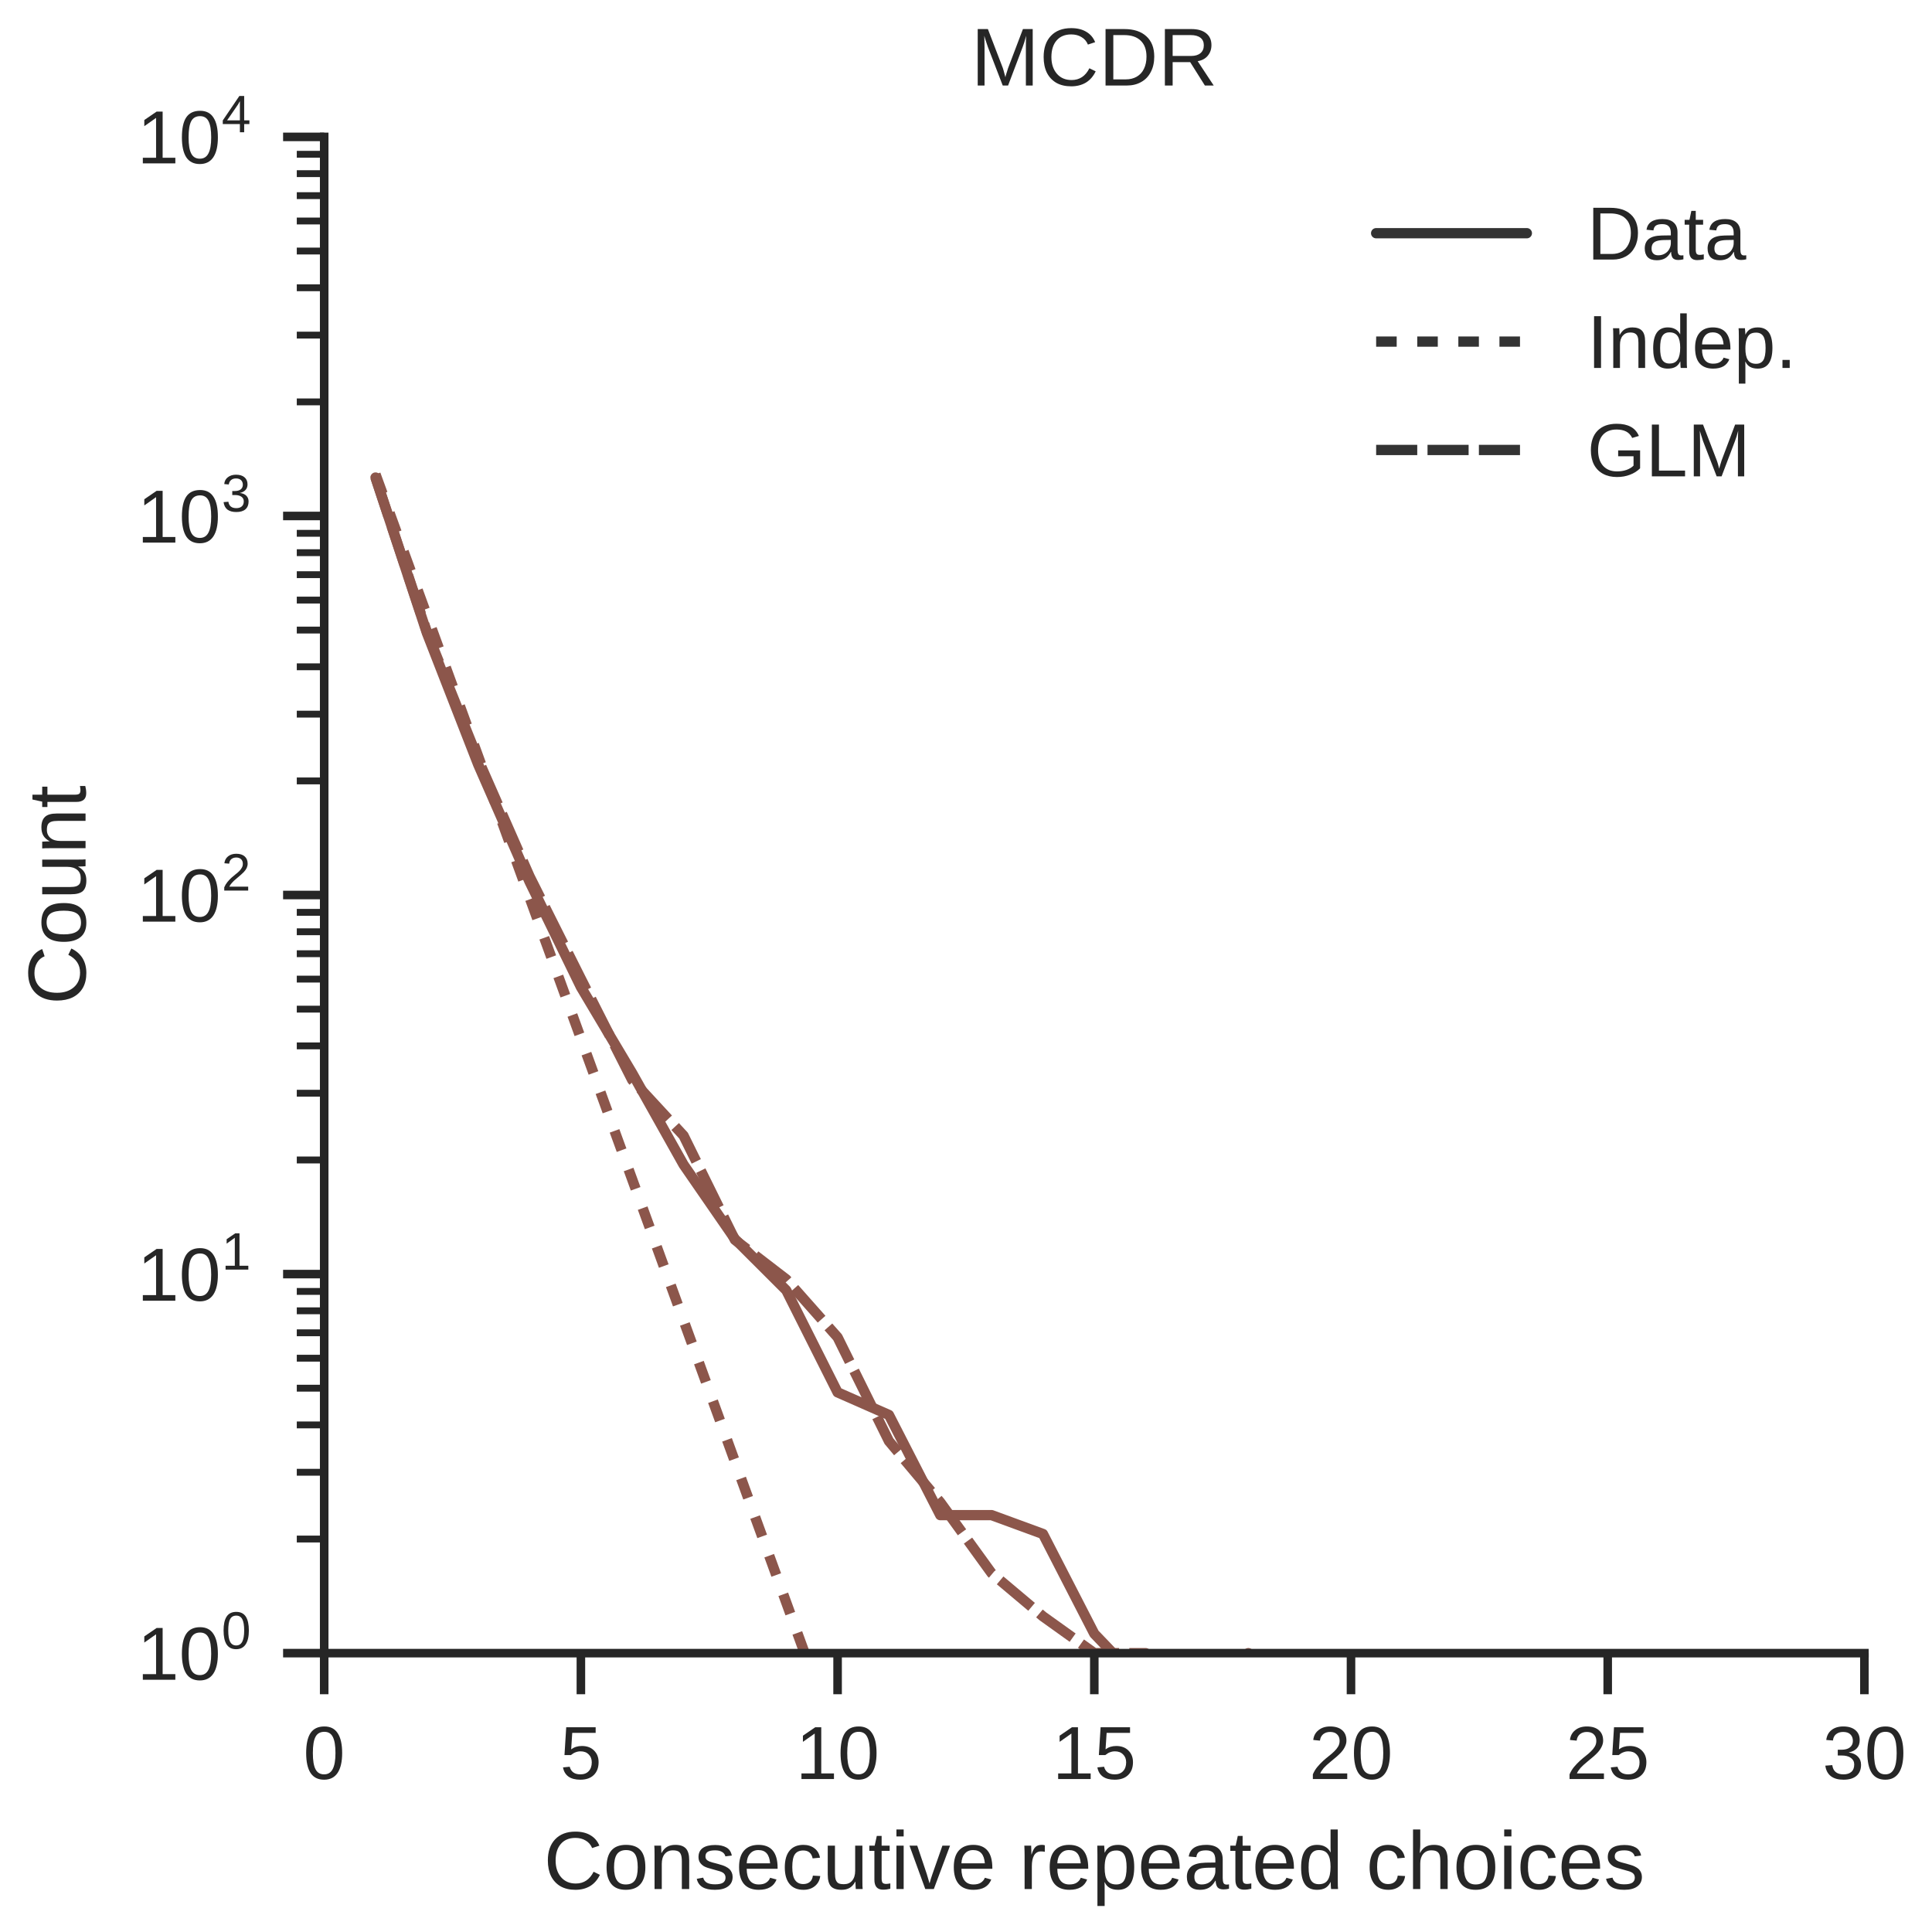
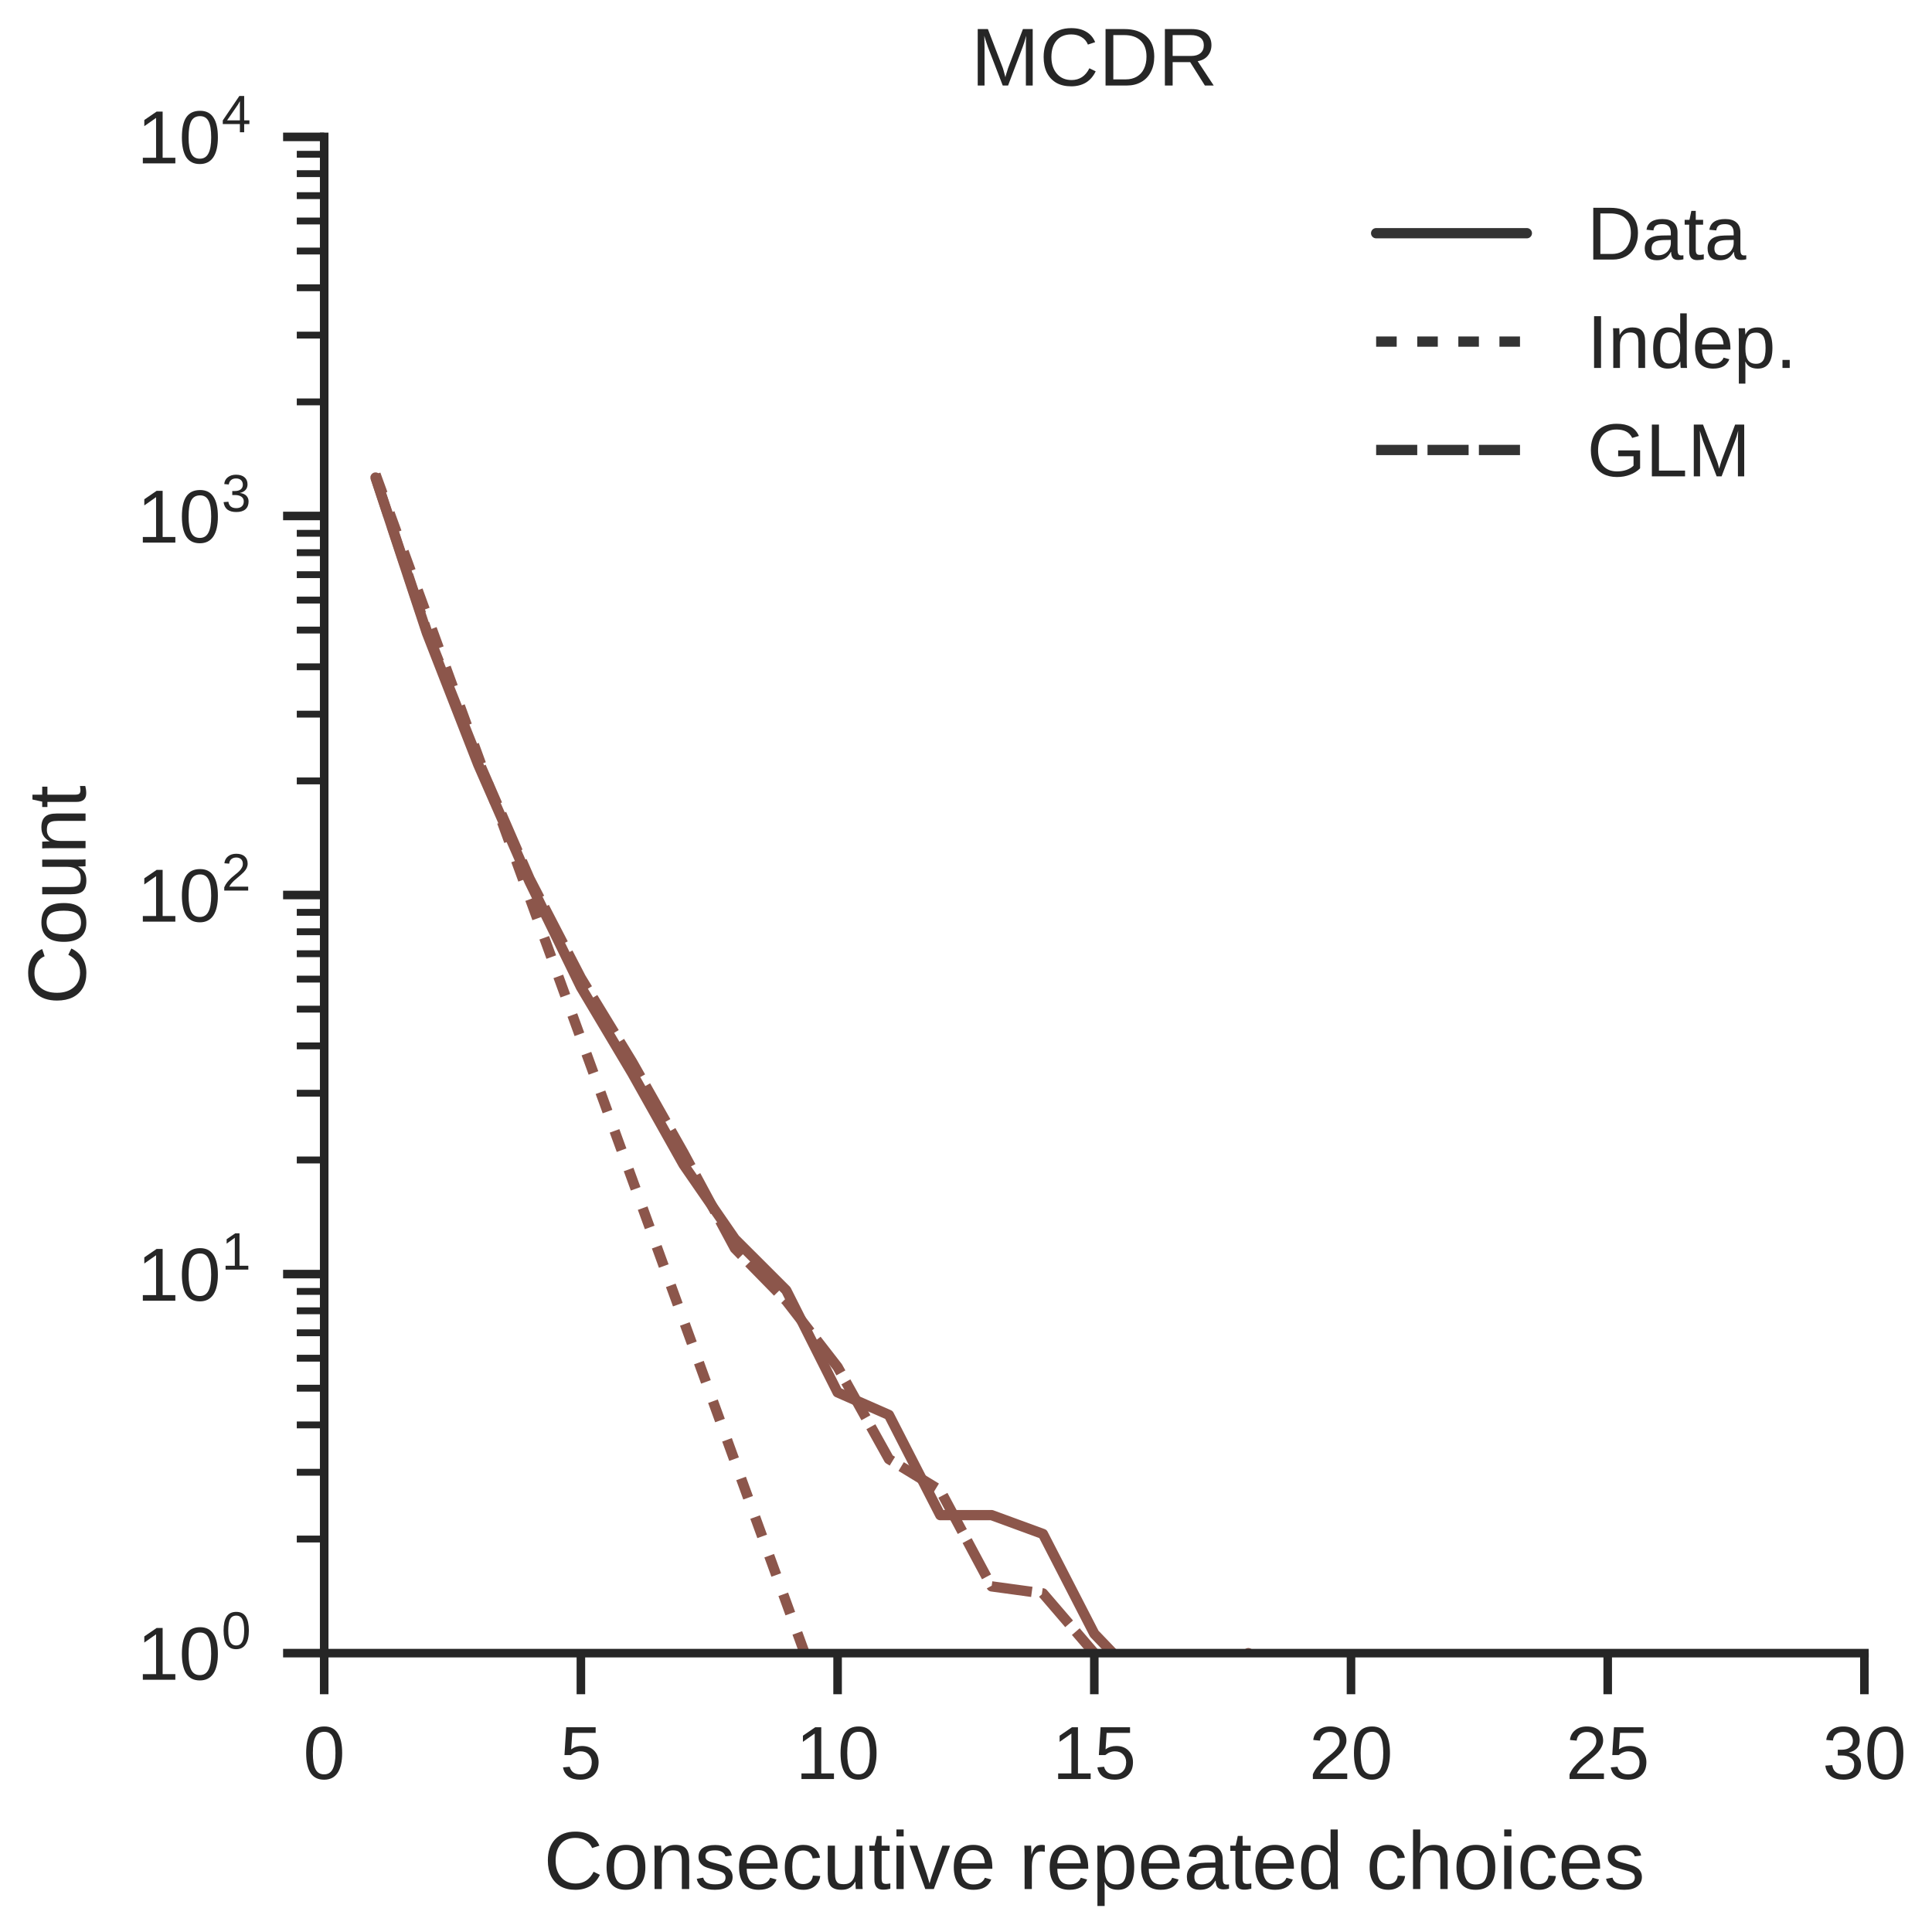
<svg xmlns="http://www.w3.org/2000/svg" xmlns:xlink="http://www.w3.org/1999/xlink" width="225.638pt" height="225.638pt" viewBox="0 0 225.638 225.638" version="1.1">
  <defs>
    <style type="text/css">*{stroke-linejoin: round; stroke-linecap: butt}</style>
  </defs>
  <g id="figure_1">
    <g id="patch_1">
      <path d="M 0 225.638  L 225.638 225.638  L 225.638 0  L 0 0  z " style="fill: #ffffff" />
    </g>
    <g id="axes_1">
      <g id="patch_2">
        <path d="M 37.862 193.07  L 217.744 193.07  L 217.744 15.989  L 37.862 15.989  z " style="fill: #ffffff" />
      </g>
      <g id="matplotlib.axis_1">
        <g id="xtick_1">
          <g id="line2d_1">
            <defs>
-               <path id="mc0ea307400" d="M 0 0  L 0 4.8  " style="stroke: #262626" />
+               <path id="me4e1220752" d="M 0 0  L 0 4.8  " style="stroke: #262626" />
            </defs>
            <g>
-               <use xlink:href="#mc0ea307400" x="37.862" y="193.07" style="fill: #262626; stroke: #262626" />
+               <use xlink:href="#me4e1220752" x="37.862" y="193.07" style="fill: #262626; stroke: #262626" />
            </g>
          </g>
          <g id="text_1">
            <text style="font-size: 8.8px; font-family: 'Arial', 'DejaVu Sans', 'Liberation Sans', 'Bitstream Vera Sans', sans-serif; text-anchor: middle; fill: #262626" x="37.862" y="207.776" transform="rotate(-0 37.86162 207.7762)">0</text>
          </g>
        </g>
        <g id="xtick_2">
          <g id="line2d_2">
            <g>
-               <use xlink:href="#mc0ea307400" x="67.842" y="193.07" style="fill: #262626; stroke: #262626" />
+               <use xlink:href="#me4e1220752" x="67.842" y="193.07" style="fill: #262626; stroke: #262626" />
            </g>
          </g>
          <g id="text_2">
            <text style="font-size: 8.8px; font-family: 'Arial', 'DejaVu Sans', 'Liberation Sans', 'Bitstream Vera Sans', sans-serif; text-anchor: middle; fill: #262626" x="67.842" y="207.776" transform="rotate(-0 67.842 207.7762)">5</text>
          </g>
        </g>
        <g id="xtick_3">
          <g id="line2d_3">
            <g>
-               <use xlink:href="#mc0ea307400" x="97.822" y="193.07" style="fill: #262626; stroke: #262626" />
+               <use xlink:href="#me4e1220752" x="97.822" y="193.07" style="fill: #262626; stroke: #262626" />
            </g>
          </g>
          <g id="text_3">
            <text style="font-size: 8.8px; font-family: 'Arial', 'DejaVu Sans', 'Liberation Sans', 'Bitstream Vera Sans', sans-serif; text-anchor: middle; fill: #262626" x="97.822" y="207.776" transform="rotate(-0 97.82239 207.7762)">10</text>
          </g>
        </g>
        <g id="xtick_4">
          <g id="line2d_4">
            <g>
-               <use xlink:href="#mc0ea307400" x="127.803" y="193.07" style="fill: #262626; stroke: #262626" />
+               <use xlink:href="#me4e1220752" x="127.803" y="193.07" style="fill: #262626; stroke: #262626" />
            </g>
          </g>
          <g id="text_4">
            <text style="font-size: 8.8px; font-family: 'Arial', 'DejaVu Sans', 'Liberation Sans', 'Bitstream Vera Sans', sans-serif; text-anchor: middle; fill: #262626" x="127.803" y="207.776" transform="rotate(-0 127.8028 207.7762)">15</text>
          </g>
        </g>
        <g id="xtick_5">
          <g id="line2d_5">
            <g>
-               <use xlink:href="#mc0ea307400" x="157.783" y="193.07" style="fill: #262626; stroke: #262626" />
+               <use xlink:href="#me4e1220752" x="157.783" y="193.07" style="fill: #262626; stroke: #262626" />
            </g>
          </g>
          <g id="text_5">
            <text style="font-size: 8.8px; font-family: 'Arial', 'DejaVu Sans', 'Liberation Sans', 'Bitstream Vera Sans', sans-serif; text-anchor: middle; fill: #262626" x="157.783" y="207.776" transform="rotate(-0 157.7832 207.7762)">20</text>
          </g>
        </g>
        <g id="xtick_6">
          <g id="line2d_6">
            <g>
-               <use xlink:href="#mc0ea307400" x="187.764" y="193.07" style="fill: #262626; stroke: #262626" />
+               <use xlink:href="#me4e1220752" x="187.764" y="193.07" style="fill: #262626; stroke: #262626" />
            </g>
          </g>
          <g id="text_6">
            <text style="font-size: 8.8px; font-family: 'Arial', 'DejaVu Sans', 'Liberation Sans', 'Bitstream Vera Sans', sans-serif; text-anchor: middle; fill: #262626" x="187.764" y="207.776" transform="rotate(-0 187.7635 207.7762)">25</text>
          </g>
        </g>
        <g id="xtick_7">
          <g id="line2d_7">
            <g>
-               <use xlink:href="#mc0ea307400" x="217.744" y="193.07" style="fill: #262626; stroke: #262626" />
+               <use xlink:href="#me4e1220752" x="217.744" y="193.07" style="fill: #262626; stroke: #262626" />
            </g>
          </g>
          <g id="text_7">
            <text style="font-size: 8.8px; font-family: 'Arial', 'DejaVu Sans', 'Liberation Sans', 'Bitstream Vera Sans', sans-serif; text-anchor: middle; fill: #262626" x="217.744" y="207.776" transform="rotate(-0 217.7439 207.7762)">30</text>
          </g>
        </g>
        <g id="text_8">
          <text style="font-size: 9.6px; font-family: 'Arial', 'DejaVu Sans', 'Liberation Sans', 'Bitstream Vera Sans', sans-serif; text-anchor: middle; fill: #262626" x="127.803" y="220.617" transform="rotate(-0 127.8028 220.6172)">Consecutive repeated choices</text>
        </g>
      </g>
      <g id="matplotlib.axis_2">
        <g id="ytick_1">
          <g id="line2d_8">
            <defs>
-               <path id="mc1e93e3b94" d="M 0 0  L -4.8 0  " style="stroke: #262626" />
+               <path id="m20dd60e423" d="M 0 0  L -4.8 0  " style="stroke: #262626" />
            </defs>
            <g>
-               <use xlink:href="#mc1e93e3b94" x="37.862" y="193.07" style="fill: #262626; stroke: #262626" />
+               <use xlink:href="#m20dd60e423" x="37.862" y="193.07" style="fill: #262626; stroke: #262626" />
            </g>
          </g>
          <g id="text_9">
            <g style="fill: #262626" transform="translate(16.00962 197.1176)">
              <text>
                <tspan x="0" y="-0.936" style="font-size: 8.8px; font-family: 'Arial'; fill: #262626">1</tspan>
                <tspan x="4.892" y="-0.936" style="font-size: 8.8px; font-family: 'Arial'; fill: #262626">0</tspan>
                <tspan x="9.869" y="-4.57" style="font-size: 6.16px; font-family: 'Arial'; fill: #262626">0</tspan>
              </text>
            </g>
          </g>
        </g>
        <g id="ytick_2">
          <g id="line2d_9">
            <g>
-               <use xlink:href="#mc1e93e3b94" x="37.862" y="148.8" style="fill: #262626; stroke: #262626" />
+               <use xlink:href="#m20dd60e423" x="37.862" y="148.8" style="fill: #262626; stroke: #262626" />
            </g>
          </g>
          <g id="text_10">
            <g style="fill: #262626" transform="translate(16.00962 152.8475)">
              <text>
                <tspan x="0" y="-0.936" style="font-size: 8.8px; font-family: 'Arial'; fill: #262626">1</tspan>
                <tspan x="4.892" y="-0.936" style="font-size: 8.8px; font-family: 'Arial'; fill: #262626">0</tspan>
                <tspan x="9.869" y="-4.57" style="font-size: 6.16px; font-family: 'Arial'; fill: #262626">1</tspan>
              </text>
            </g>
          </g>
        </g>
        <g id="ytick_3">
          <g id="line2d_10">
            <g>
-               <use xlink:href="#mc1e93e3b94" x="37.862" y="104.529" style="fill: #262626; stroke: #262626" />
+               <use xlink:href="#m20dd60e423" x="37.862" y="104.529" style="fill: #262626; stroke: #262626" />
            </g>
          </g>
          <g id="text_11">
            <g style="fill: #262626" transform="translate(16.00962 108.5774)">
              <text>
                <tspan x="0" y="-0.936" style="font-size: 8.8px; font-family: 'Arial'; fill: #262626">1</tspan>
                <tspan x="4.892" y="-0.936" style="font-size: 8.8px; font-family: 'Arial'; fill: #262626">0</tspan>
                <tspan x="9.869" y="-4.57" style="font-size: 6.16px; font-family: 'Arial'; fill: #262626">2</tspan>
              </text>
            </g>
          </g>
        </g>
        <g id="ytick_4">
          <g id="line2d_11">
            <g>
-               <use xlink:href="#mc1e93e3b94" x="37.862" y="60.259" style="fill: #262626; stroke: #262626" />
+               <use xlink:href="#m20dd60e423" x="37.862" y="60.259" style="fill: #262626; stroke: #262626" />
            </g>
          </g>
          <g id="text_12">
            <g style="fill: #262626" transform="translate(16.00962 64.30737)">
              <text>
                <tspan x="0" y="-0.936" style="font-size: 8.8px; font-family: 'Arial'; fill: #262626">1</tspan>
                <tspan x="4.892" y="-0.936" style="font-size: 8.8px; font-family: 'Arial'; fill: #262626">0</tspan>
                <tspan x="9.869" y="-4.57" style="font-size: 6.16px; font-family: 'Arial'; fill: #262626">3</tspan>
              </text>
            </g>
          </g>
        </g>
        <g id="ytick_5">
          <g id="line2d_12">
            <g>
-               <use xlink:href="#mc1e93e3b94" x="37.862" y="15.989" style="fill: #262626; stroke: #262626" />
+               <use xlink:href="#m20dd60e423" x="37.862" y="15.989" style="fill: #262626; stroke: #262626" />
            </g>
          </g>
          <g id="text_13">
            <g style="fill: #262626" transform="translate(16.00962 20.0373)">
              <text>
                <tspan x="0" y="-0.958" style="font-size: 8.8px; font-family: 'Arial'; fill: #262626">1</tspan>
                <tspan x="4.892" y="-0.958" style="font-size: 8.8px; font-family: 'Arial'; fill: #262626">0</tspan>
                <tspan x="9.869" y="-4.592" style="font-size: 6.16px; font-family: 'Arial'; fill: #262626">4</tspan>
              </text>
            </g>
          </g>
        </g>
        <g id="ytick_6">
          <g id="line2d_13">
            <defs>
-               <path id="m9de1931aaf" d="M 0 0  L -3.2 0  " style="stroke: #262626; stroke-width: 0.8" />
+               <path id="mcf130d6df6" d="M 0 0  L -3.2 0  " style="stroke: #262626; stroke-width: 0.8" />
            </defs>
            <g>
-               <use xlink:href="#m9de1931aaf" x="37.862" y="179.743" style="fill: #262626; stroke: #262626; stroke-width: 0.8" />
+               <use xlink:href="#mcf130d6df6" x="37.862" y="179.743" style="fill: #262626; stroke: #262626; stroke-width: 0.8" />
            </g>
          </g>
        </g>
        <g id="ytick_7">
          <g id="line2d_14">
            <g>
-               <use xlink:href="#m9de1931aaf" x="37.862" y="171.947" style="fill: #262626; stroke: #262626; stroke-width: 0.8" />
+               <use xlink:href="#mcf130d6df6" x="37.862" y="171.947" style="fill: #262626; stroke: #262626; stroke-width: 0.8" />
            </g>
          </g>
        </g>
        <g id="ytick_8">
          <g id="line2d_15">
            <g>
-               <use xlink:href="#m9de1931aaf" x="37.862" y="166.416" style="fill: #262626; stroke: #262626; stroke-width: 0.8" />
+               <use xlink:href="#mcf130d6df6" x="37.862" y="166.416" style="fill: #262626; stroke: #262626; stroke-width: 0.8" />
            </g>
          </g>
        </g>
        <g id="ytick_9">
          <g id="line2d_16">
            <g>
-               <use xlink:href="#m9de1931aaf" x="37.862" y="162.126" style="fill: #262626; stroke: #262626; stroke-width: 0.8" />
+               <use xlink:href="#mcf130d6df6" x="37.862" y="162.126" style="fill: #262626; stroke: #262626; stroke-width: 0.8" />
            </g>
          </g>
        </g>
        <g id="ytick_10">
          <g id="line2d_17">
            <g>
-               <use xlink:href="#m9de1931aaf" x="37.862" y="158.621" style="fill: #262626; stroke: #262626; stroke-width: 0.8" />
+               <use xlink:href="#mcf130d6df6" x="37.862" y="158.621" style="fill: #262626; stroke: #262626; stroke-width: 0.8" />
            </g>
          </g>
        </g>
        <g id="ytick_11">
          <g id="line2d_18">
            <g>
-               <use xlink:href="#m9de1931aaf" x="37.862" y="155.657" style="fill: #262626; stroke: #262626; stroke-width: 0.8" />
+               <use xlink:href="#mcf130d6df6" x="37.862" y="155.657" style="fill: #262626; stroke: #262626; stroke-width: 0.8" />
            </g>
          </g>
        </g>
        <g id="ytick_12">
          <g id="line2d_19">
            <g>
-               <use xlink:href="#m9de1931aaf" x="37.862" y="153.09" style="fill: #262626; stroke: #262626; stroke-width: 0.8" />
+               <use xlink:href="#mcf130d6df6" x="37.862" y="153.09" style="fill: #262626; stroke: #262626; stroke-width: 0.8" />
            </g>
          </g>
        </g>
        <g id="ytick_13">
          <g id="line2d_20">
            <g>
-               <use xlink:href="#m9de1931aaf" x="37.862" y="150.825" style="fill: #262626; stroke: #262626; stroke-width: 0.8" />
+               <use xlink:href="#mcf130d6df6" x="37.862" y="150.825" style="fill: #262626; stroke: #262626; stroke-width: 0.8" />
            </g>
          </g>
        </g>
        <g id="ytick_14">
          <g id="line2d_21">
            <g>
-               <use xlink:href="#m9de1931aaf" x="37.862" y="135.473" style="fill: #262626; stroke: #262626; stroke-width: 0.8" />
+               <use xlink:href="#mcf130d6df6" x="37.862" y="135.473" style="fill: #262626; stroke: #262626; stroke-width: 0.8" />
            </g>
          </g>
        </g>
        <g id="ytick_15">
          <g id="line2d_22">
            <g>
-               <use xlink:href="#m9de1931aaf" x="37.862" y="127.677" style="fill: #262626; stroke: #262626; stroke-width: 0.8" />
+               <use xlink:href="#mcf130d6df6" x="37.862" y="127.677" style="fill: #262626; stroke: #262626; stroke-width: 0.8" />
            </g>
          </g>
        </g>
        <g id="ytick_16">
          <g id="line2d_23">
            <g>
-               <use xlink:href="#m9de1931aaf" x="37.862" y="122.146" style="fill: #262626; stroke: #262626; stroke-width: 0.8" />
+               <use xlink:href="#mcf130d6df6" x="37.862" y="122.146" style="fill: #262626; stroke: #262626; stroke-width: 0.8" />
            </g>
          </g>
        </g>
        <g id="ytick_17">
          <g id="line2d_24">
            <g>
-               <use xlink:href="#m9de1931aaf" x="37.862" y="117.856" style="fill: #262626; stroke: #262626; stroke-width: 0.8" />
+               <use xlink:href="#mcf130d6df6" x="37.862" y="117.856" style="fill: #262626; stroke: #262626; stroke-width: 0.8" />
            </g>
          </g>
        </g>
        <g id="ytick_18">
          <g id="line2d_25">
            <g>
-               <use xlink:href="#m9de1931aaf" x="37.862" y="114.351" style="fill: #262626; stroke: #262626; stroke-width: 0.8" />
+               <use xlink:href="#mcf130d6df6" x="37.862" y="114.351" style="fill: #262626; stroke: #262626; stroke-width: 0.8" />
            </g>
          </g>
        </g>
        <g id="ytick_19">
          <g id="line2d_26">
            <g>
-               <use xlink:href="#m9de1931aaf" x="37.862" y="111.387" style="fill: #262626; stroke: #262626; stroke-width: 0.8" />
+               <use xlink:href="#mcf130d6df6" x="37.862" y="111.387" style="fill: #262626; stroke: #262626; stroke-width: 0.8" />
            </g>
          </g>
        </g>
        <g id="ytick_20">
          <g id="line2d_27">
            <g>
-               <use xlink:href="#m9de1931aaf" x="37.862" y="108.82" style="fill: #262626; stroke: #262626; stroke-width: 0.8" />
+               <use xlink:href="#mcf130d6df6" x="37.862" y="108.82" style="fill: #262626; stroke: #262626; stroke-width: 0.8" />
            </g>
          </g>
        </g>
        <g id="ytick_21">
          <g id="line2d_28">
            <g>
-               <use xlink:href="#m9de1931aaf" x="37.862" y="106.555" style="fill: #262626; stroke: #262626; stroke-width: 0.8" />
+               <use xlink:href="#mcf130d6df6" x="37.862" y="106.555" style="fill: #262626; stroke: #262626; stroke-width: 0.8" />
            </g>
          </g>
        </g>
        <g id="ytick_22">
          <g id="line2d_29">
            <g>
-               <use xlink:href="#m9de1931aaf" x="37.862" y="91.203" style="fill: #262626; stroke: #262626; stroke-width: 0.8" />
+               <use xlink:href="#mcf130d6df6" x="37.862" y="91.203" style="fill: #262626; stroke: #262626; stroke-width: 0.8" />
            </g>
          </g>
        </g>
        <g id="ytick_23">
          <g id="line2d_30">
            <g>
-               <use xlink:href="#m9de1931aaf" x="37.862" y="83.407" style="fill: #262626; stroke: #262626; stroke-width: 0.8" />
+               <use xlink:href="#mcf130d6df6" x="37.862" y="83.407" style="fill: #262626; stroke: #262626; stroke-width: 0.8" />
            </g>
          </g>
        </g>
        <g id="ytick_24">
          <g id="line2d_31">
            <g>
-               <use xlink:href="#m9de1931aaf" x="37.862" y="77.876" style="fill: #262626; stroke: #262626; stroke-width: 0.8" />
+               <use xlink:href="#mcf130d6df6" x="37.862" y="77.876" style="fill: #262626; stroke: #262626; stroke-width: 0.8" />
            </g>
          </g>
        </g>
        <g id="ytick_25">
          <g id="line2d_32">
            <g>
-               <use xlink:href="#m9de1931aaf" x="37.862" y="73.586" style="fill: #262626; stroke: #262626; stroke-width: 0.8" />
+               <use xlink:href="#mcf130d6df6" x="37.862" y="73.586" style="fill: #262626; stroke: #262626; stroke-width: 0.8" />
            </g>
          </g>
        </g>
        <g id="ytick_26">
          <g id="line2d_33">
            <g>
-               <use xlink:href="#m9de1931aaf" x="37.862" y="70.081" style="fill: #262626; stroke: #262626; stroke-width: 0.8" />
+               <use xlink:href="#mcf130d6df6" x="37.862" y="70.081" style="fill: #262626; stroke: #262626; stroke-width: 0.8" />
            </g>
          </g>
        </g>
        <g id="ytick_27">
          <g id="line2d_34">
            <g>
-               <use xlink:href="#m9de1931aaf" x="37.862" y="67.117" style="fill: #262626; stroke: #262626; stroke-width: 0.8" />
+               <use xlink:href="#mcf130d6df6" x="37.862" y="67.117" style="fill: #262626; stroke: #262626; stroke-width: 0.8" />
            </g>
          </g>
        </g>
        <g id="ytick_28">
          <g id="line2d_35">
            <g>
-               <use xlink:href="#m9de1931aaf" x="37.862" y="64.55" style="fill: #262626; stroke: #262626; stroke-width: 0.8" />
+               <use xlink:href="#mcf130d6df6" x="37.862" y="64.55" style="fill: #262626; stroke: #262626; stroke-width: 0.8" />
            </g>
          </g>
        </g>
        <g id="ytick_29">
          <g id="line2d_36">
            <g>
-               <use xlink:href="#m9de1931aaf" x="37.862" y="62.285" style="fill: #262626; stroke: #262626; stroke-width: 0.8" />
+               <use xlink:href="#mcf130d6df6" x="37.862" y="62.285" style="fill: #262626; stroke: #262626; stroke-width: 0.8" />
            </g>
          </g>
        </g>
        <g id="ytick_30">
          <g id="line2d_37">
            <g>
-               <use xlink:href="#m9de1931aaf" x="37.862" y="46.933" style="fill: #262626; stroke: #262626; stroke-width: 0.8" />
+               <use xlink:href="#mcf130d6df6" x="37.862" y="46.933" style="fill: #262626; stroke: #262626; stroke-width: 0.8" />
            </g>
          </g>
        </g>
        <g id="ytick_31">
          <g id="line2d_38">
            <g>
-               <use xlink:href="#m9de1931aaf" x="37.862" y="39.137" style="fill: #262626; stroke: #262626; stroke-width: 0.8" />
+               <use xlink:href="#mcf130d6df6" x="37.862" y="39.137" style="fill: #262626; stroke: #262626; stroke-width: 0.8" />
            </g>
          </g>
        </g>
        <g id="ytick_32">
          <g id="line2d_39">
            <g>
-               <use xlink:href="#m9de1931aaf" x="37.862" y="33.606" style="fill: #262626; stroke: #262626; stroke-width: 0.8" />
+               <use xlink:href="#mcf130d6df6" x="37.862" y="33.606" style="fill: #262626; stroke: #262626; stroke-width: 0.8" />
            </g>
          </g>
        </g>
        <g id="ytick_33">
          <g id="line2d_40">
            <g>
-               <use xlink:href="#m9de1931aaf" x="37.862" y="29.316" style="fill: #262626; stroke: #262626; stroke-width: 0.8" />
+               <use xlink:href="#mcf130d6df6" x="37.862" y="29.316" style="fill: #262626; stroke: #262626; stroke-width: 0.8" />
            </g>
          </g>
        </g>
        <g id="ytick_34">
          <g id="line2d_41">
            <g>
-               <use xlink:href="#m9de1931aaf" x="37.862" y="25.811" style="fill: #262626; stroke: #262626; stroke-width: 0.8" />
+               <use xlink:href="#mcf130d6df6" x="37.862" y="25.811" style="fill: #262626; stroke: #262626; stroke-width: 0.8" />
            </g>
          </g>
        </g>
        <g id="ytick_35">
          <g id="line2d_42">
            <g>
-               <use xlink:href="#m9de1931aaf" x="37.862" y="22.847" style="fill: #262626; stroke: #262626; stroke-width: 0.8" />
+               <use xlink:href="#mcf130d6df6" x="37.862" y="22.847" style="fill: #262626; stroke: #262626; stroke-width: 0.8" />
            </g>
          </g>
        </g>
        <g id="ytick_36">
          <g id="line2d_43">
            <g>
-               <use xlink:href="#m9de1931aaf" x="37.862" y="20.28" style="fill: #262626; stroke: #262626; stroke-width: 0.8" />
+               <use xlink:href="#mcf130d6df6" x="37.862" y="20.28" style="fill: #262626; stroke: #262626; stroke-width: 0.8" />
            </g>
          </g>
        </g>
        <g id="ytick_37">
          <g id="line2d_44">
            <g>
-               <use xlink:href="#m9de1931aaf" x="37.862" y="18.015" style="fill: #262626; stroke: #262626; stroke-width: 0.8" />
+               <use xlink:href="#mcf130d6df6" x="37.862" y="18.015" style="fill: #262626; stroke: #262626; stroke-width: 0.8" />
            </g>
          </g>
        </g>
        <g id="text_14">
          <text style="font-size: 9.6px; font-family: 'Arial', 'DejaVu Sans', 'Liberation Sans', 'Bitstream Vera Sans', sans-serif; text-anchor: middle; fill: #262626" x="9.989" y="104.529" transform="rotate(-90 9.989302 104.5294)">Count</text>
        </g>
      </g>
      <g id="line2d_45">
-         <path d="M 43.858 55.771  L 49.854 73.918  L 55.85 89.294  L 61.846 102.972  L 67.842 115.274  L 73.838 125.342  L 79.834 136.021  L 85.83 144.703  L 91.826 150.692  L 97.822 162.613  L 103.818 165.251  L 109.815 176.952  L 115.811 176.952  L 121.807 179.151  L 127.803 190.805  L 133.799 197.062  L 139.795 208.964  L 145.791 193.07  L 151.787 219.723  L 157.783 211.927  L 163.779 225.254  L 169.775 219.723  L 175.771 225.254  L 181.767 211.927  L 185.943 226.638  M 192.695 226.638  L 193.76 225.254  L 194.152 226.638  " clip-path="url(#pe0f118be49)" style="fill: none; stroke: #8c564b; stroke-width: 1.2; stroke-linecap: round" />
+         <path d="M 43.858 55.771  L 49.854 73.918  L 55.85 89.294  L 61.846 102.972  L 67.842 115.274  L 73.838 125.342  L 79.834 136.021  L 85.83 144.703  L 91.826 150.692  L 97.822 162.613  L 103.818 165.251  L 109.815 176.952  L 115.811 176.952  L 121.807 179.151  L 127.803 190.805  L 133.799 197.062  L 139.795 208.964  L 145.791 193.07  L 151.787 219.723  L 157.783 211.927  L 163.779 225.254  L 169.775 219.723  L 175.771 225.254  L 181.767 211.927  L 185.943 226.638  M 192.695 226.638  L 193.76 225.254  L 194.152 226.638  " clip-path="url(#pfa6a07155b)" style="fill: none; stroke: #8c564b; stroke-width: 1.2; stroke-linecap: round" />
      </g>
      <g id="line2d_46">
-         <path d="M 43.858 55.398  L 49.854 71.868  L 55.85 88.338  L 61.846 104.808  L 67.842 121.278  L 73.838 137.748  L 79.834 154.218  L 85.83 170.688  L 91.826 187.158  L 97.822 203.628  L 103.818 220.098  L 106.199 226.638  " clip-path="url(#pe0f118be49)" style="fill: none; stroke-dasharray: 2.4,2.4; stroke-dashoffset: 0; stroke: #8c564b; stroke-width: 1.2" />
+         <path d="M 43.858 55.398  L 49.854 71.868  L 55.85 88.338  L 61.846 104.808  L 67.842 121.278  L 73.838 137.748  L 79.834 154.218  L 85.83 170.688  L 91.826 187.158  L 97.822 203.628  L 103.818 220.098  L 106.199 226.638  " clip-path="url(#pfa6a07155b)" style="fill: none; stroke-dasharray: 2.4,2.4; stroke-dashoffset: 0; stroke: #8c564b; stroke-width: 1.2" />
      </g>
      <g id="line2d_47">
-         <path d="M 43.858 55.774  L 49.854 73.799  L 55.85 88.721  L 61.846 102.351  L 67.842 114.311  L 73.838 126.138  L 79.834 132.63  L 85.83 144.8  L 91.826 149.41  L 97.822 156.179  L 103.818 168.309  L 109.815 175.453  L 115.811 183.735  L 121.807 188.779  L 127.803 193.07  L 133.799 193.07  L 139.795 206.396  L 145.791 206.396  L 151.787 202.106  L 157.783 211.927  L 161.959 226.638  M 172.66 226.638  L 175.771 219.723  L 177.327 226.638  M 193.759 226.638  L 193.76 225.254  L 199.756 225.254  L 200.149 226.638  " clip-path="url(#pe0f118be49)" style="fill: none; stroke-dasharray: 4.8,1.2; stroke-dashoffset: 0; stroke: #8c564b; stroke-width: 1.2" />
+         <path d="M 43.858 55.738  L 49.854 73.731  L 55.85 88.816  L 61.846 102.621  L 67.842 114.211  L 73.838 124.039  L 79.834 134.65  L 85.83 145.801  L 91.826 151.924  L 97.822 159.649  L 103.818 170.408  L 109.815 174.062  L 115.811 185.274  L 121.807 186.092  L 127.803 193.07  L 133.799 206.396  L 139.795 204.132  L 145.791 202.106  L 151.787 215.433  L 157.783 206.396  L 163.779 202.106  L 168.533 226.638  M 174.707 226.638  L 175.771 225.254  L 176.836 226.638  M 186.699 226.638  L 187.764 225.254  L 187.764 226.638  M 199.755 226.638  L 199.756 219.723  L 201.311 226.638  " clip-path="url(#pfa6a07155b)" style="fill: none; stroke-dasharray: 4.8,1.2; stroke-dashoffset: 0; stroke: #8c564b; stroke-width: 1.2" />
      </g>
      <g id="line2d_48" />
      <g id="line2d_49" />
      <g id="line2d_50" />
      <g id="line2d_51" />
      <g id="line2d_52" />
      <g id="line2d_53" />
      <g id="patch_3">
        <path d="M 37.862 193.07  L 37.862 15.989  " style="fill: none; stroke: #262626; stroke-linejoin: miter; stroke-linecap: square" />
      </g>
      <g id="patch_4">
        <path d="M 37.862 193.07  L 217.744 193.07  " style="fill: none; stroke: #262626; stroke-linejoin: miter; stroke-linecap: square" />
      </g>
      <g id="text_15">
        <text style="font-size: 9.6px; font-family: 'Arial', 'DejaVu Sans', 'Liberation Sans', 'Bitstream Vera Sans', sans-serif; text-anchor: middle; fill: #262626" x="127.803" y="9.989" transform="rotate(-0 127.8028 9.989303)">MCDR</text>
      </g>
      <g id="legend_1">
        <g id="line2d_54">
          <path d="M 160.72 27.236  L 169.52 27.236  L 178.32 27.236  " style="fill: none; stroke: #333333; stroke-width: 1.2; stroke-linecap: round" />
        </g>
        <g id="text_16">
          <text style="font-size: 8.8px; font-family: 'Arial', 'DejaVu Sans', 'Liberation Sans', 'Bitstream Vera Sans', sans-serif; text-anchor: start; fill: #262626" x="185.36" y="30.316" transform="rotate(-0 185.3599 30.31594)">Data</text>
        </g>
        <g id="line2d_55">
          <path d="M 160.72 39.895  L 169.52 39.895  L 178.32 39.895  " style="fill: none; stroke-dasharray: 2.4,2.4; stroke-dashoffset: 0; stroke: #333333; stroke-width: 1.2" />
        </g>
        <g id="text_17">
          <text style="font-size: 8.8px; font-family: 'Arial', 'DejaVu Sans', 'Liberation Sans', 'Bitstream Vera Sans', sans-serif; text-anchor: start; fill: #262626" x="185.36" y="42.975" transform="rotate(-0 185.3599 42.97454)">Indep.</text>
        </g>
        <g id="line2d_56">
          <path d="M 160.72 52.553  L 169.52 52.553  L 178.32 52.553  " style="fill: none; stroke-dasharray: 4.8,1.2; stroke-dashoffset: 0; stroke: #333333; stroke-width: 1.2" />
        </g>
        <g id="text_18">
          <text style="font-size: 8.8px; font-family: 'Arial', 'DejaVu Sans', 'Liberation Sans', 'Bitstream Vera Sans', sans-serif; text-anchor: start; fill: #262626" x="185.36" y="55.633" transform="rotate(-0 185.3599 55.63313)">GLM</text>
        </g>
      </g>
    </g>
  </g>
  <defs>
-     <clipPath id="pe0f118be49">
+     <clipPath id="pfa6a07155b">
      <rect x="37.862" y="15.989" width="179.882" height="177.08" />
    </clipPath>
  </defs>
</svg>
